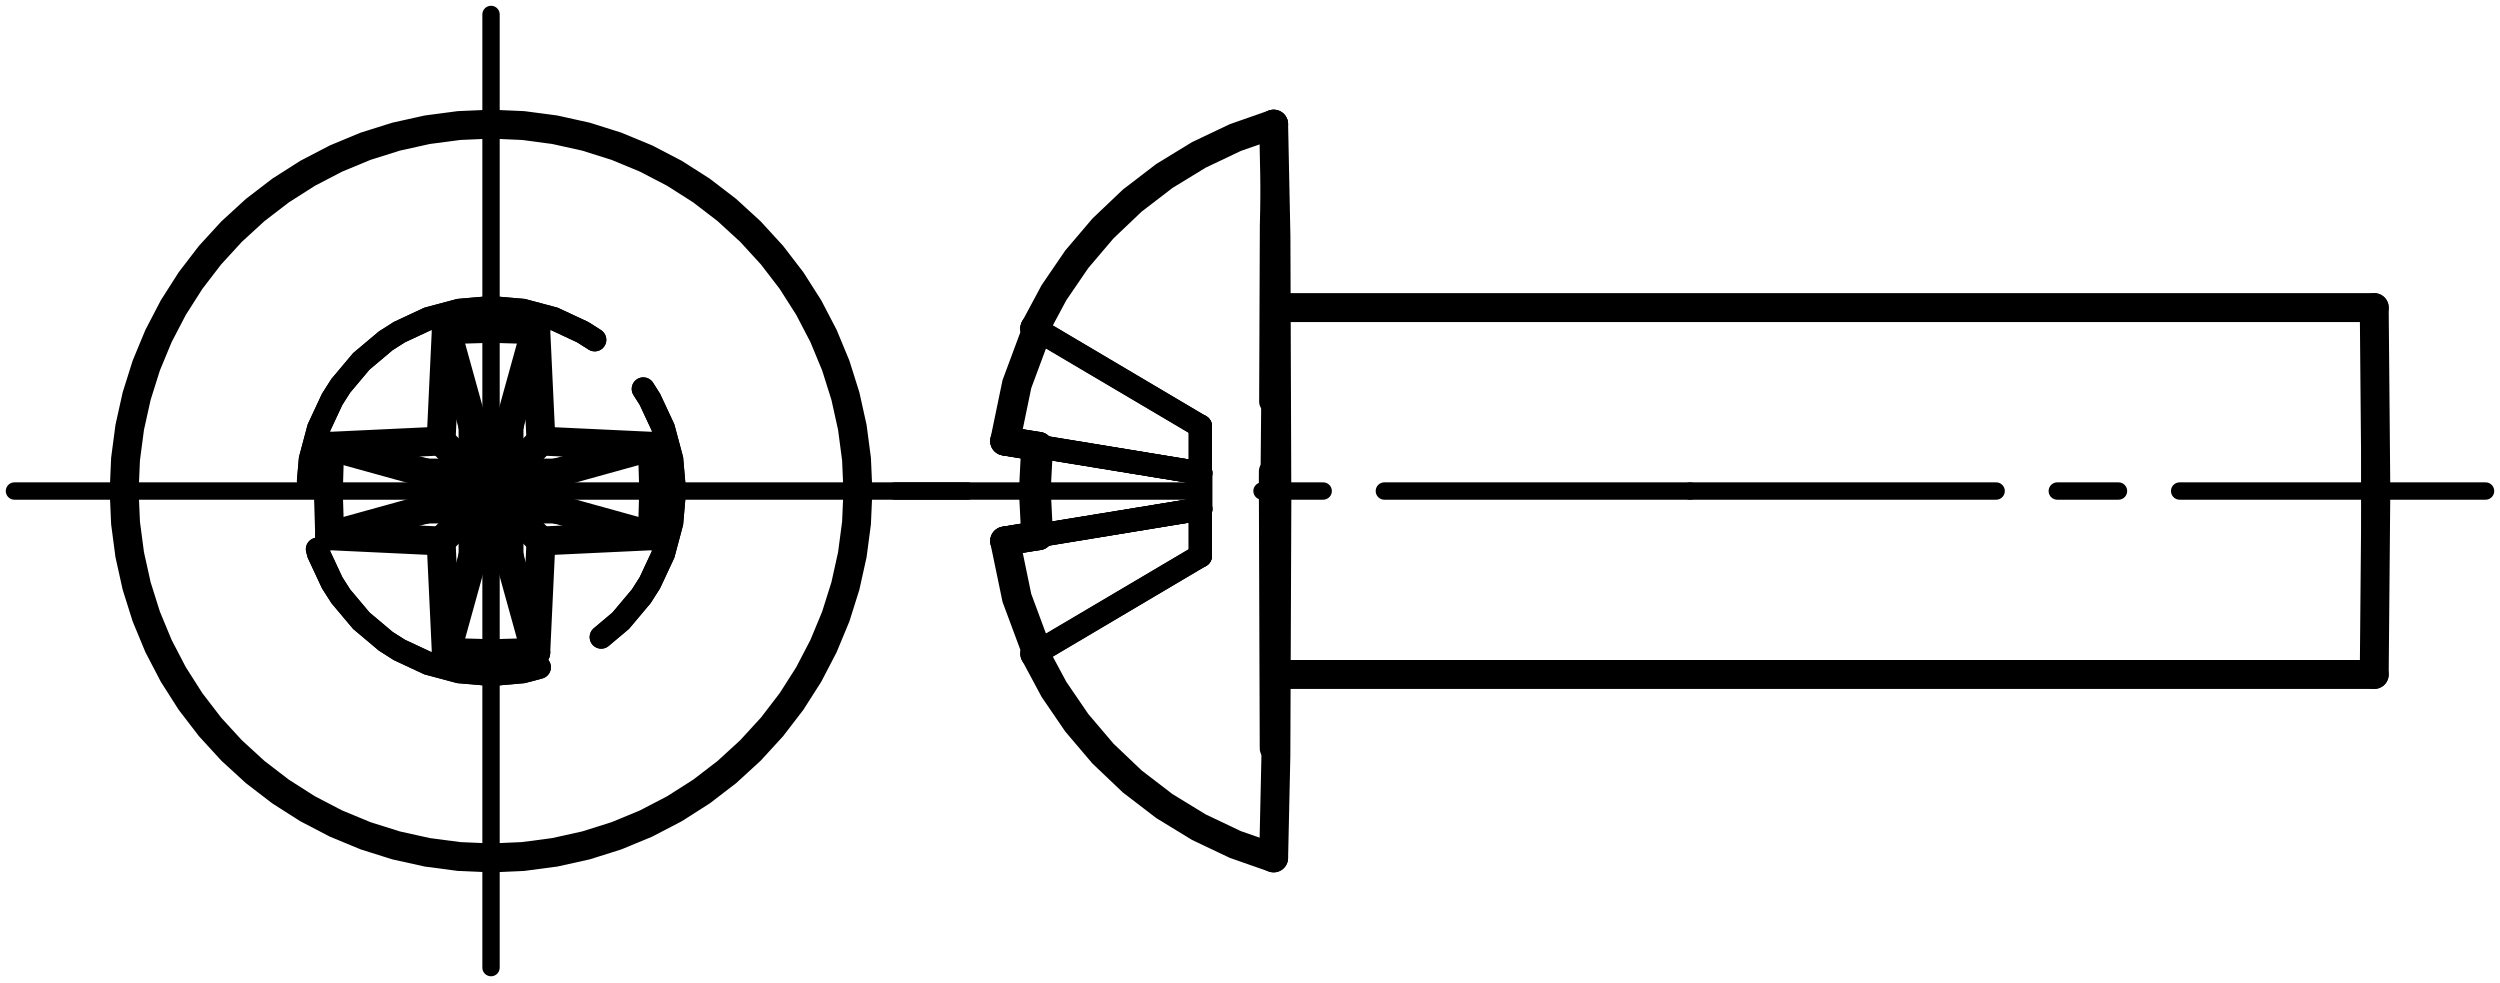
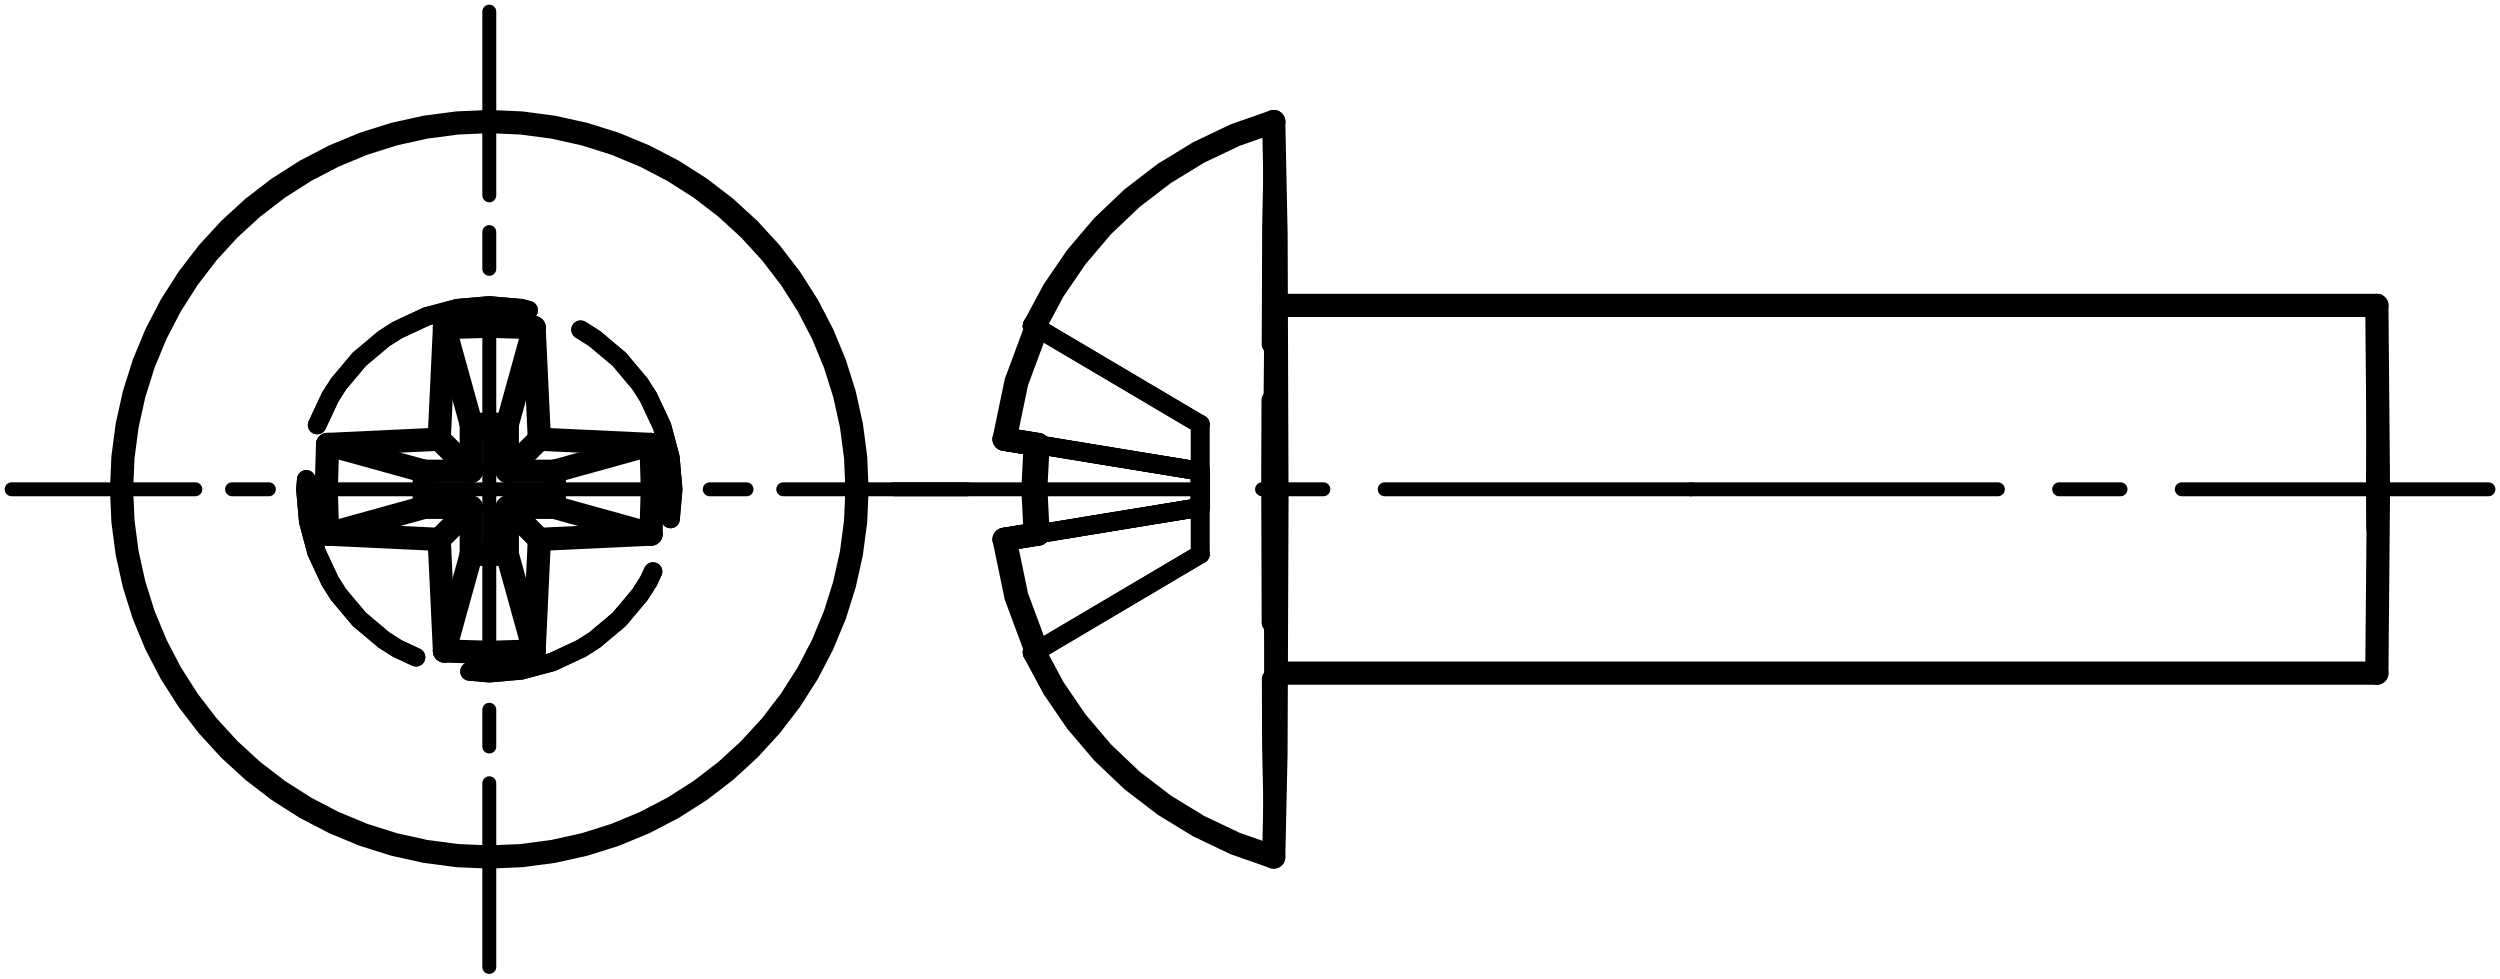
- <svg xmlns="http://www.w3.org/2000/svg" width="68.143mm" height="26.768mm" viewBox="-13.384 -13.384 68.143 26.768" version="1.1">
+ <svg xmlns="http://www.w3.org/2000/svg" width="67.986mm" height="26.611mm" viewBox="-13.306 -13.306 67.986 26.611" version="1.1">
  <g transform="scale(1,-1)" stroke-linecap="round">
-     <g fill="none" stroke="rgb(0,0,0)" stroke-width="0.788" id="Visible">
+     <g fill="none" stroke="rgb(0,0,0)" stroke-width="0.631" id="Visible">
      <path d="M 0.0,10.0 L -0.872,9.962 L -1.736,9.848 L -2.588,9.659 L -3.42,9.397 L -4.226,9.063 L -5.0,8.66 L -5.736,8.191 L -6.428,7.66 L -7.071,7.071 L -7.66,6.428 L -8.191,5.736 L -8.66,5.0 L -9.063,4.226 L -9.397,3.42 L -9.659,2.588 L -9.848,1.736 L -9.962,0.872 L -10.0,0.0 L -9.962,-0.872 L -9.848,-1.736 L -9.659,-2.588 L -9.397,-3.42 L -9.063,-4.226 L -8.66,-5.0 L -8.191,-5.736 L -7.66,-6.428 L -7.071,-7.071 L -6.428,-7.66 L -5.736,-8.191 L -5.0,-8.66 L -4.226,-9.063 L -3.42,-9.397 L -2.588,-9.659 L -1.736,-9.848 L -0.872,-9.962 L -0.0,-10.0 L 0.872,-9.962 L 1.736,-9.848 L 2.588,-9.659 L 3.42,-9.397 L 4.226,-9.063 L 5.0,-8.66 L 5.736,-8.191 L 6.428,-7.66 L 7.071,-7.071 L 7.66,-6.428 L 8.191,-5.736 L 8.66,-5.0 L 9.063,-4.226 L 9.397,-3.42 L 9.659,-2.588 L 9.848,-1.736 L 9.962,-0.872 L 10.0,-0.0 L 9.962,0.872 L 9.848,1.736 L 9.659,2.588 L 9.397,3.42 L 9.063,4.226 L 8.66,5.0 L 8.191,5.736 L 7.66,6.428 L 7.071,7.071 L 6.428,7.66 L 5.736,8.191 L 5.0,8.66 L 4.226,9.063 L 3.42,9.397 L 2.588,9.659 L 1.736,9.848 L 0.872,9.962 L 0.0,10.0" />
      <line x1="-1.219" y1="4.398" x2="-0.0" y2="4.434" />
      <line x1="-1.362" y1="1.362" x2="-1.219" y2="4.398" />
      <line x1="-4.398" y1="1.219" x2="-1.362" y2="1.362" />
      <path d="M -4.398,-1.219 L -4.434,-0.034 L -4.398,1.219" />
      <line x1="-1.362" y1="-1.362" x2="-4.398" y2="-1.219" />
      <line x1="-1.219" y1="-4.398" x2="-1.362" y2="-1.362" />
      <path d="M 1.219,-4.398 L 0.034,-4.434 L -1.219,-4.398" />
      <line x1="1.362" y1="-1.362" x2="1.219" y2="-4.398" />
      <line x1="4.398" y1="-1.219" x2="1.362" y2="-1.362" />
      <path d="M 4.398,1.219 L 4.434,0.034 L 4.398,-1.219" />
      <line x1="1.362" y1="1.362" x2="4.398" y2="1.219" />
      <line x1="1.219" y1="4.398" x2="1.362" y2="1.362" />
      <line x1="0.0" y1="4.434" x2="1.219" y2="4.398" />
      <line x1="1.219" y1="4.398" x2="0.49" y2="1.768" />
      <line x1="0.49" y1="1.768" x2="-0.49" y2="1.768" />
      <line x1="-1.219" y1="4.398" x2="-0.49" y2="1.768" />
      <line x1="-0.49" y1="0.49" x2="-0.49" y2="1.768" />
      <line x1="-1.362" y1="1.362" x2="-0.49" y2="0.49" />
      <line x1="-0.49" y1="0.49" x2="-1.768" y2="0.49" />
      <line x1="-4.398" y1="1.219" x2="-1.767" y2="0.49" />
      <line x1="-1.768" y1="-0.49" x2="-1.768" y2="0.49" />
      <line x1="-4.398" y1="-1.219" x2="-1.767" y2="-0.49" />
      <line x1="-0.49" y1="-0.49" x2="-1.768" y2="-0.49" />
      <line x1="-1.362" y1="-1.362" x2="-0.49" y2="-0.49" />
      <line x1="-0.49" y1="-1.768" x2="-0.49" y2="-0.49" />
      <line x1="-1.219" y1="-4.398" x2="-0.49" y2="-1.768" />
      <line x1="0.49" y1="-1.768" x2="-0.49" y2="-1.768" />
      <line x1="1.219" y1="-4.398" x2="0.49" y2="-1.768" />
      <line x1="0.49" y1="-1.768" x2="0.49" y2="-0.49" />
      <line x1="1.362" y1="-1.362" x2="0.49" y2="-0.49" />
      <line x1="1.768" y1="-0.49" x2="0.49" y2="-0.49" />
      <line x1="4.398" y1="-1.219" x2="1.767" y2="-0.49" />
      <line x1="1.768" y1="-0.49" x2="1.768" y2="0.49" />
      <line x1="4.398" y1="1.219" x2="1.767" y2="0.49" />
      <line x1="1.768" y1="0.49" x2="0.49" y2="0.49" />
      <line x1="1.362" y1="1.362" x2="0.49" y2="0.49" />
      <line x1="0.49" y1="0.49" x2="0.49" y2="1.768" />
      <line x1="21.332" y1="10.0" x2="21.332" y2="10.0" />
      <path d="M 21.332,-10.0 L 21.393,-7.224 L 21.42,-0.278 L 21.395,6.945 L 21.332,10.0" />
      <line x1="14.874" y1="4.398" x2="14.823" y2="4.434" />
      <line x1="14.823" y1="4.434" x2="14.823" y2="4.434" />
      <path d="M 14.0,1.362 L 14.322,2.913 L 14.874,4.398" />
      <line x1="14.846" y1="1.219" x2="14.0" y2="1.362" />
      <path d="M 14.846,-1.219 L 14.784,0.0 L 14.846,1.219" />
      <line x1="14.0" y1="-1.362" x2="14.846" y2="-1.219" />
      <path d="M 14.874,-4.398 L 14.322,-2.913 L 14.0,-1.362" />
      <line x1="14.896" y1="-4.398" x2="14.823" y2="-4.434" />
      <line x1="14.823" y1="-4.434" x2="14.874" y2="-4.398" />
      <path d="M 14.024,-1.362 L 14.345,-2.913 L 14.896,-4.398" />
      <line x1="14.924" y1="-1.219" x2="14.024" y2="-1.362" />
      <path d="M 14.924,1.219 L 14.862,0.034 L 14.924,-1.219" />
      <line x1="14.024" y1="1.362" x2="14.924" y2="1.219" />
      <path d="M 14.896,4.398 L 14.345,2.913 L 14.024,1.362" />
      <line x1="14.823" y1="4.434" x2="14.896" y2="4.398" />
      <line x1="14.874" y1="4.398" x2="14.891" y2="4.388" />
      <line x1="14.0" y1="1.362" x2="14.923" y2="1.211" />
      <line x1="14.846" y1="1.219" x2="14.923" y2="1.207" />
      <line x1="14.846" y1="-1.219" x2="14.923" y2="-1.207" />
      <line x1="14.0" y1="-1.362" x2="14.923" y2="-1.211" />
      <line x1="14.874" y1="-4.398" x2="14.891" y2="-4.388" />
      <line x1="14.024" y1="-1.362" x2="14.924" y2="-1.215" />
      <line x1="14.024" y1="1.362" x2="14.924" y2="1.215" />
      <path d="M 51.331,-5.0 L 51.375,-0.0 L 51.331,5.0" />
      <line x1="21.408" y1="5.0" x2="51.331" y2="5.0" />
      <path d="M 14.823,-4.434 L 15.344,-5.406 L 15.966,-6.317 L 16.68,-7.157 L 17.479,-7.917 L 18.354,-8.588 L 19.295,-9.163 L 20.291,-9.636 L 21.332,-10.0" />
      <path d="M 21.332,10.0 L 20.291,9.636 L 19.295,9.163 L 18.354,8.588 L 17.479,7.917 L 16.68,7.157 L 15.966,6.317 L 15.344,5.406 L 14.823,4.434" />
      <line x1="21.408" y1="-5.0" x2="51.331" y2="-5.0" />
    </g>
-     <g fill="none" stroke="rgb(0,0,0)" stroke-width="0.631" id="Hidden" stroke-dasharray="7.567 1.892">
+     <g fill="none" stroke="rgb(0,0,0)" stroke-width="0.505" id="Hidden" stroke-dasharray="6.06 1.515">
      <path d="M 0.0,5.0 L -0.868,4.924 L -1.71,4.699 L -2.5,4.33 L -2.868,4.096 L -3.535,3.535 L -4.096,2.868 L -4.33,2.5 L -4.699,1.71 L -4.924,0.868 L -5.0,-0.0 L -4.924,-0.868 L -4.699,-1.71 L -4.33,-2.5 L -4.096,-2.868 L -3.535,-3.535 L -2.868,-4.096 L -2.5,-4.33 L -1.71,-4.699 L -0.868,-4.924 L 0.0,-5.0 L 0.868,-4.924 L 1.71,-4.699 L 2.5,-4.33 L 2.868,-4.096 L 3.535,-3.535 L 4.096,-2.868 L 4.33,-2.5 L 4.699,-1.71 L 4.924,-0.868 L 5.0,0.0 L 4.924,0.868 L 4.699,1.71 L 4.33,2.5 L 4.096,2.868 L 3.535,3.535 L 2.868,4.096 L 2.5,4.33 L 1.71,4.699 L 0.868,4.924 L -0.0,5.0" />
      <path d="M 0.0,5.0 L -0.868,4.924 L -1.71,4.699 L -2.5,4.33 L -2.868,4.096 L -3.535,3.535 L -4.096,2.868 L -4.33,2.5 L -4.699,1.71 L -4.924,0.868 L -5.0,-0.0 L -4.924,-0.868 L -4.699,-1.71 L -4.33,-2.5 L -4.096,-2.868 L -3.535,-3.535 L -2.868,-4.096 L -2.5,-4.33 L -1.71,-4.699 L -0.868,-4.924 L 0.0,-5.0 L 0.868,-4.924 L 1.71,-4.699 L 2.5,-4.33 L 2.868,-4.096 L 3.535,-3.535 L 4.096,-2.868 L 4.33,-2.5 L 4.699,-1.71 L 4.924,-0.868 L 5.0,0.0 L 4.924,0.868 L 4.699,1.71 L 4.33,2.5 L 4.096,2.868 L 3.535,3.535 L 2.868,4.096 L 2.5,4.33 L 1.71,4.699 L 0.868,4.924 L -0.0,5.0" />
      <path d="M 21.332,10.0 L 21.271,7.224 L 21.244,0.278 L 21.268,-6.945 L 21.332,-10.0" />
      <path d="M 21.332,5.0 L 21.288,0.139 L 21.332,-5.0" />
      <path d="M 21.332,-5.0 L 21.376,-0.278 L 21.332,5.0" />
      <line x1="14.896" y1="4.398" x2="19.336" y2="1.768" />
      <line x1="19.336" y1="1.768" x2="19.328" y2="1.768" />
      <line x1="14.891" y1="4.388" x2="19.328" y2="1.768" />
      <line x1="19.328" y1="0.49" x2="19.328" y2="1.768" />
      <line x1="14.923" y1="1.211" x2="19.328" y2="0.49" />
      <line x1="19.328" y1="0.49" x2="19.317" y2="0.49" />
      <line x1="14.923" y1="1.207" x2="19.317" y2="0.49" />
      <line x1="19.317" y1="-0.49" x2="19.317" y2="0.49" />
      <line x1="14.923" y1="-1.207" x2="19.317" y2="-0.49" />
      <line x1="19.328" y1="-0.49" x2="19.317" y2="-0.49" />
      <line x1="14.923" y1="-1.211" x2="19.328" y2="-0.49" />
      <line x1="19.328" y1="-1.768" x2="19.328" y2="-0.49" />
      <line x1="14.891" y1="-4.388" x2="19.328" y2="-1.768" />
      <line x1="19.336" y1="-1.768" x2="19.328" y2="-1.768" />
      <line x1="14.896" y1="-4.398" x2="19.336" y2="-1.768" />
      <line x1="19.336" y1="-1.768" x2="19.336" y2="-0.49" />
      <line x1="14.924" y1="-1.215" x2="19.336" y2="-0.49" />
      <line x1="19.348" y1="-0.49" x2="19.336" y2="-0.49" />
      <line x1="14.924" y1="-1.219" x2="19.348" y2="-0.49" />
      <line x1="19.348" y1="-0.49" x2="19.348" y2="0.49" />
      <line x1="14.924" y1="1.219" x2="19.348" y2="0.49" />
      <line x1="19.348" y1="0.49" x2="19.336" y2="0.49" />
      <line x1="14.924" y1="1.215" x2="19.336" y2="0.49" />
      <line x1="19.336" y1="0.49" x2="19.336" y2="1.768" />
      <path d="M 51.331,5.0 L 51.287,0.139 L 51.331,-5.0" />
      <line x1="21.332" y1="5.0" x2="21.408" y2="5.0" />
      <line x1="21.332" y1="-5.0" x2="21.408" y2="-5.0" />
    </g>
-     <g fill="none" stroke="rgb(0,0,0)" stroke-width="0.473" id="Center">
-       <line x1="0.0" y1="-0.0" x2="-12.99" y2="-0.0" />
-       <line x1="0.0" y1="-0.0" x2="12.99" y2="-0.0" />
-       <line x1="0.0" y1="-0.0" x2="0.0" y2="-12.99" />
-       <line x1="0.0" y1="-0.0" x2="0.0" y2="12.99" />
+     <g fill="none" stroke="rgb(0,0,0)" stroke-width="0.379" id="Center">
+       <line x1="0.0" y1="-0.0" x2="-4.996" y2="-0.0" />
+       <line x1="-5.995" y1="-0.0" x2="-6.995" y2="-0.0" />
+       <line x1="-7.994" y1="-0.0" x2="-12.99" y2="-0.0" />
+       <line x1="0.0" y1="-0.0" x2="4.996" y2="-0.0" />
+       <line x1="5.995" y1="-0.0" x2="6.995" y2="-0.0" />
+       <line x1="7.994" y1="-0.0" x2="12.99" y2="-0.0" />
+       <line x1="0.0" y1="-0.0" x2="0.0" y2="-4.996" />
+       <line x1="0.0" y1="-5.995" x2="0.0" y2="-6.995" />
+       <line x1="0.0" y1="-7.994" x2="0.0" y2="-12.99" />
+       <line x1="0.0" y1="-0.0" x2="0.0" y2="4.996" />
+       <line x1="0.0" y1="5.995" x2="0.0" y2="6.995" />
+       <line x1="0.0" y1="7.994" x2="0.0" y2="12.99" />
      <line x1="32.687" y1="-0.0" x2="24.35" y2="-0.0" />
      <line x1="22.682" y1="-0.0" x2="21.015" y2="-0.0" />
      <line x1="19.347" y1="-0.0" x2="11.01" y2="-0.0" />
      <line x1="32.687" y1="-0.0" x2="41.025" y2="-0.0" />
      <line x1="42.692" y1="-0.0" x2="44.36" y2="-0.0" />
      <line x1="46.027" y1="-0.0" x2="54.365" y2="-0.0" />
    </g>
  </g>
</svg>
